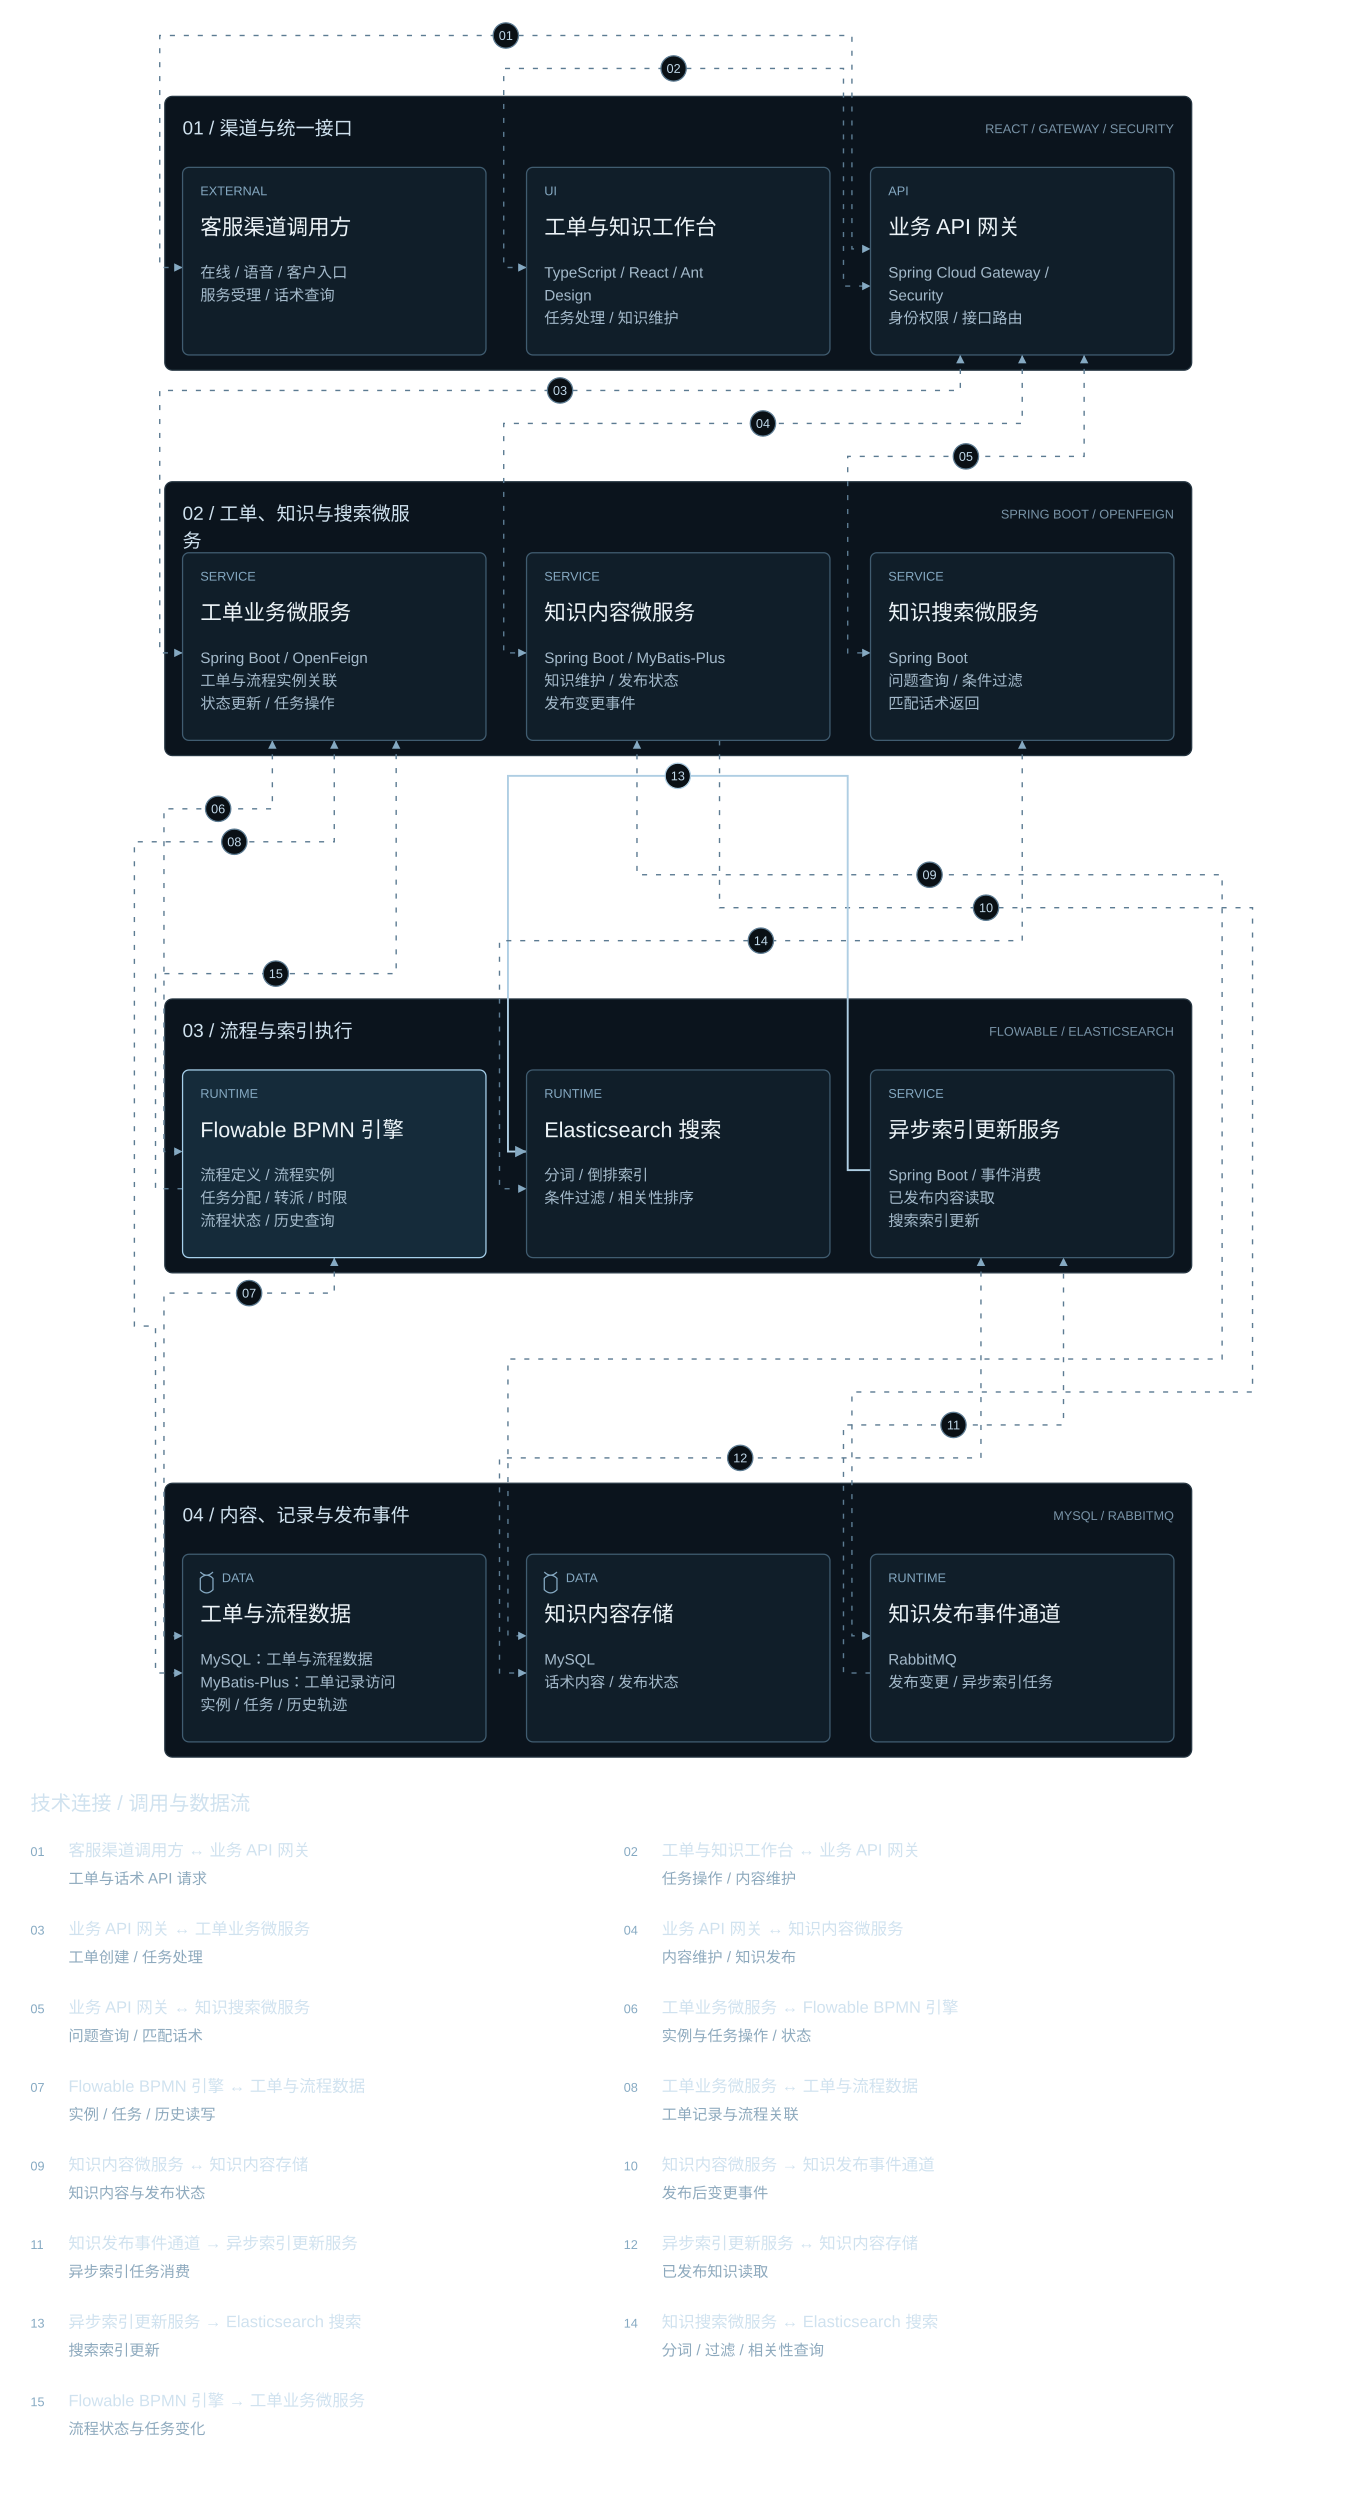
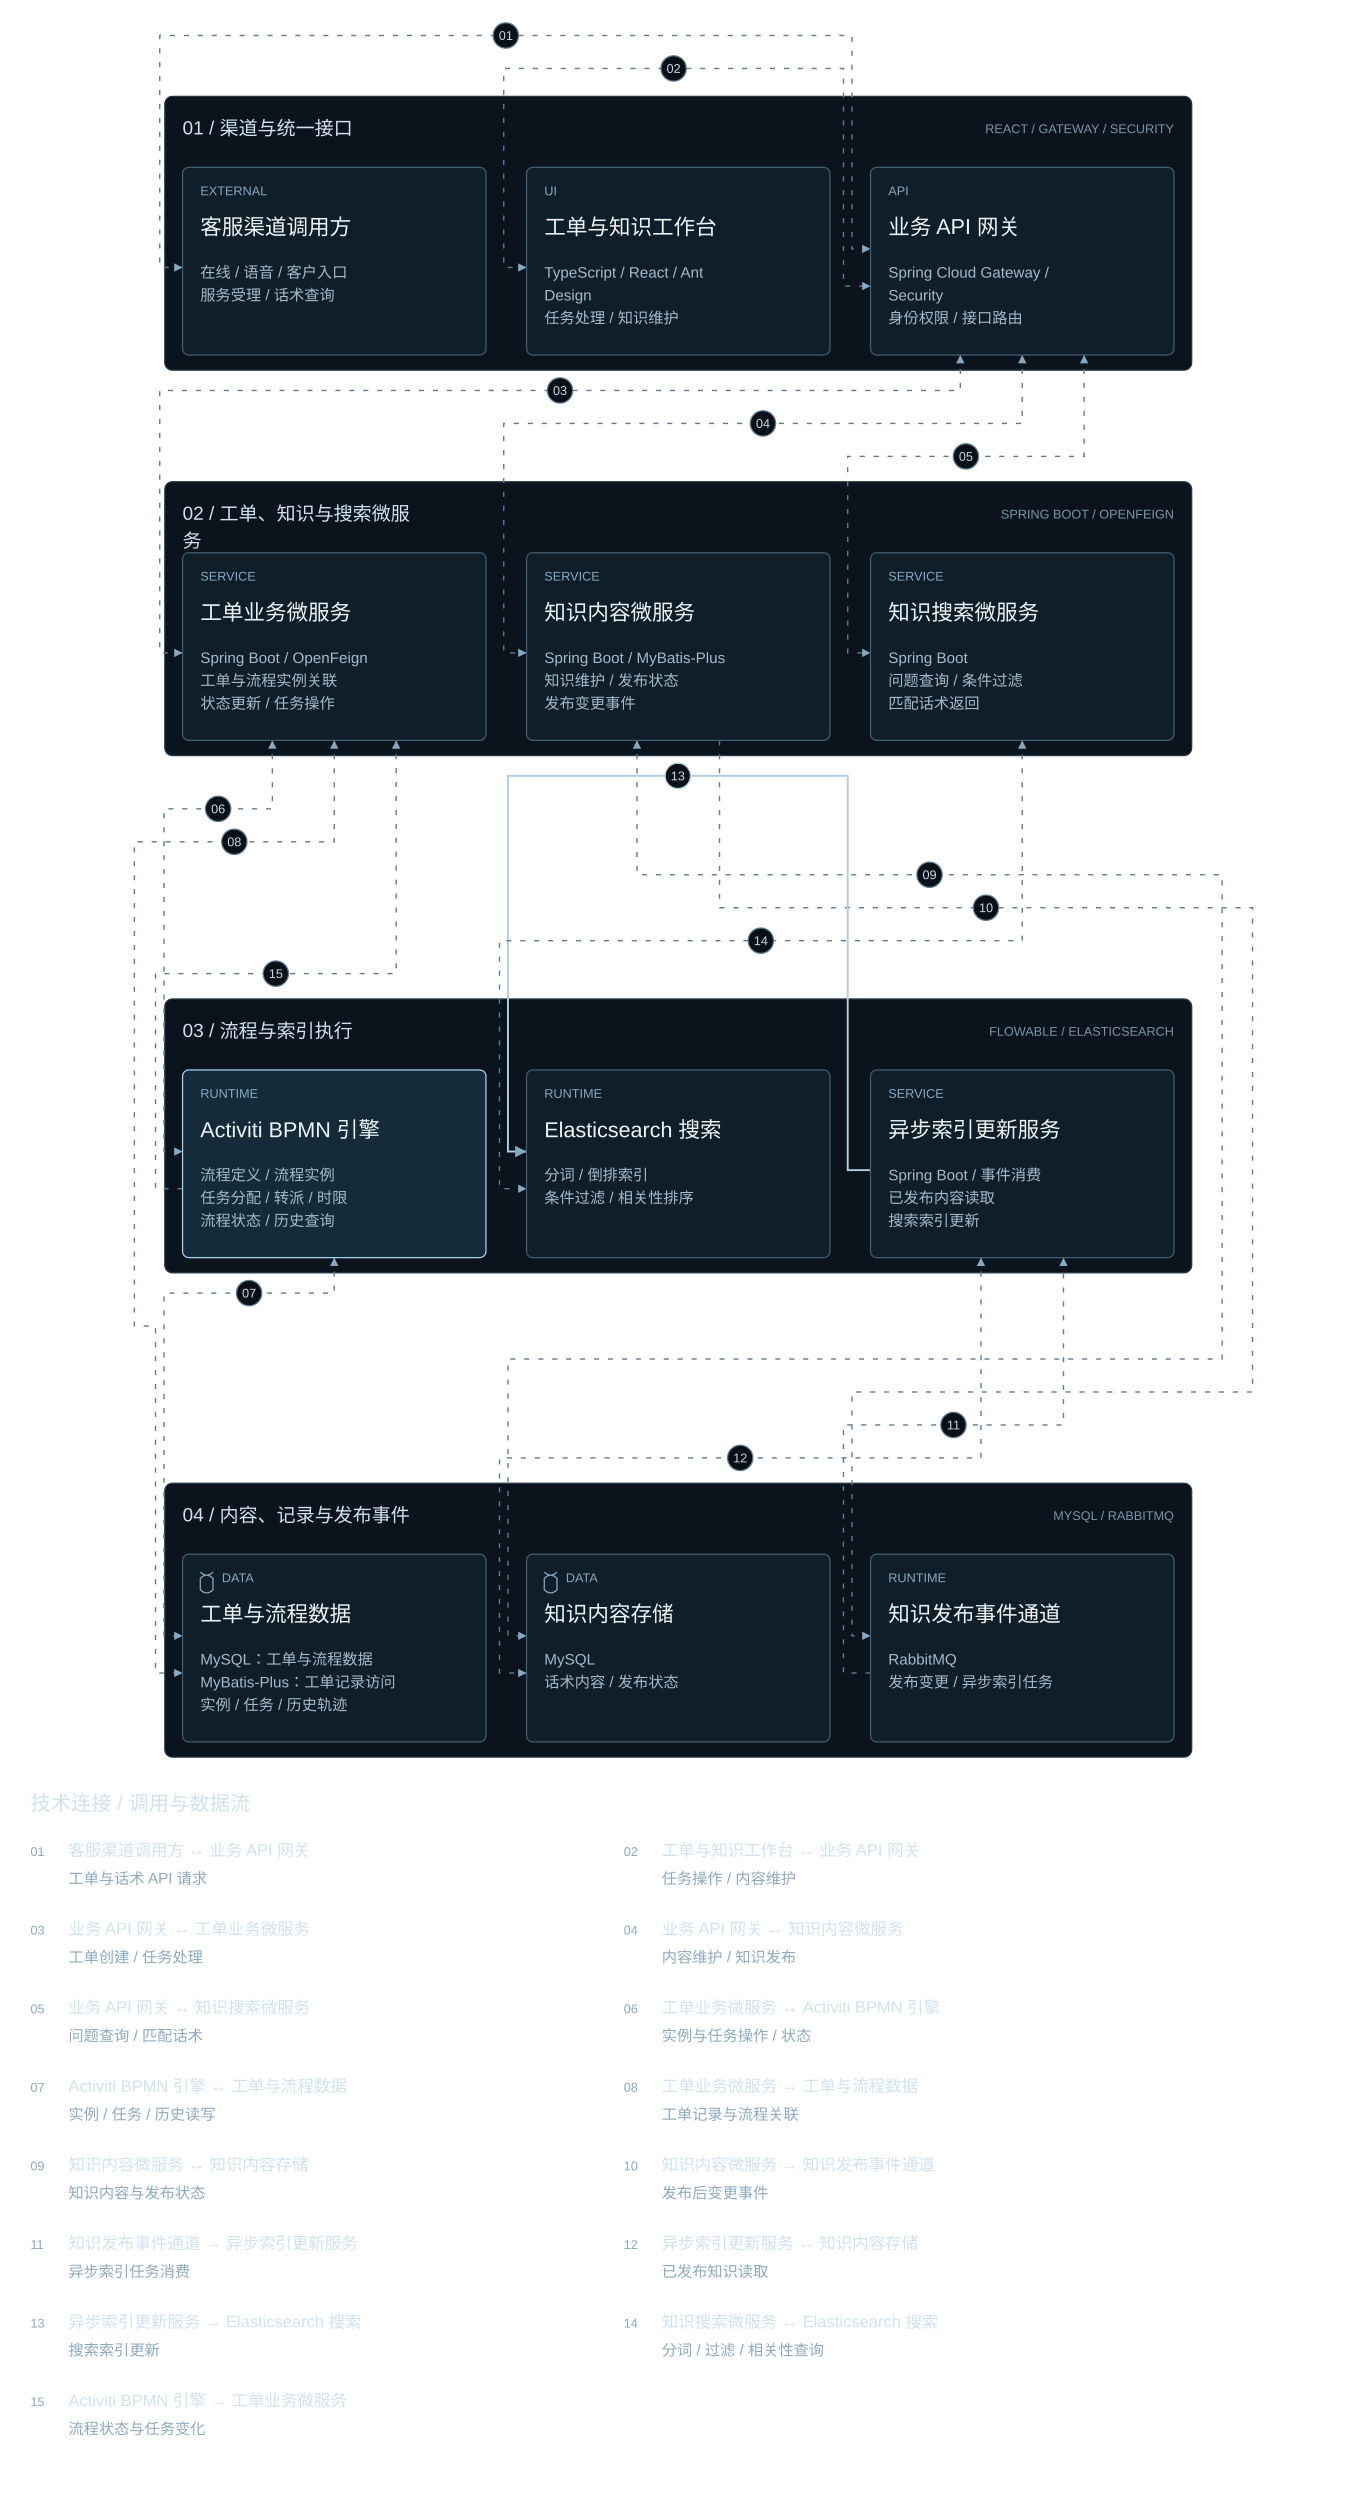
<svg xmlns="http://www.w3.org/2000/svg" width="1080" height="1972" viewBox="0 0 1080 1972" preserveAspectRatio="xMidYMin meet" role="img" aria-labelledby="title-customer-service-ticket-knowledge" aria-describedby="desc-customer-service-ticket-knowledge" style="font-family:Arial,'PingFang SC','Microsoft YaHei',sans-serif;background:#0a1015">
  <style>.architecture-packet{pointer-events:none}svg[data-motion="paused"] .architecture-packet{visibility:hidden}@media(prefers-reduced-motion:reduce){.architecture-packet{display:none}}</style>
  <defs>
    <marker id="arrow-customer-service-ticket-knowledge" viewBox="0 0 10 10" refX="10" refY="5" markerWidth="6" markerHeight="6" orient="auto-start-reverse">
      <path d="M0 0 L10 5 L0 10" fill="#85a9c2" />
    </marker>
  </defs>
  <g data-layer="access">
    <rect x="130" y="76" width="810" height="216" rx="6" fill="#0b141d" stroke="#253541" />
    <text x="144" y="106" fill="#d0e2ef" font-size="15" text-anchor="start">
      <tspan x="144" dy="0">01 / 渠道与统一接口</tspan>
    </text>
    <text x="926" y="105" fill="#7994a8" font-size="10" text-anchor="end">
      <tspan x="926" dy="0">REACT / GATEWAY / SECURITY</tspan>
    </text>
  </g>
  <g data-layer="service">
    <rect x="130" y="380" width="810" height="216" rx="6" fill="#0b141d" stroke="#253541" />
    <text x="144" y="410" fill="#d0e2ef" font-size="15" text-anchor="start">
      <tspan x="144" dy="0">02 / 工单、知识与搜索微服</tspan>
      <tspan x="144" dy="21.75">务</tspan>
    </text>
    <text x="926" y="409" fill="#7994a8" font-size="10" text-anchor="end">
      <tspan x="926" dy="0">SPRING BOOT / OPENFEIGN</tspan>
    </text>
  </g>
  <g data-layer="execution">
    <rect x="130" y="788" width="810" height="216" rx="6" fill="#0b141d" stroke="#253541" />
    <text x="144" y="818" fill="#d0e2ef" font-size="15" text-anchor="start">
      <tspan x="144" dy="0">03 / 流程与索引执行</tspan>
    </text>
    <text x="926" y="817" fill="#7994a8" font-size="10" text-anchor="end">
      <tspan x="926" dy="0">FLOWABLE / ELASTICSEARCH</tspan>
    </text>
  </g>
  <g data-layer="data">
    <rect x="130" y="1170" width="810" height="216" rx="6" fill="#0b141d" stroke="#253541" />
    <text x="144" y="1200" fill="#d0e2ef" font-size="15" text-anchor="start">
      <tspan x="144" dy="0">04 / 内容、记录与发布事件</tspan>
    </text>
    <text x="926" y="1199" fill="#7994a8" font-size="10" text-anchor="end">
      <tspan x="926" dy="0">MYSQL / RABBITMQ</tspan>
    </text>
  </g>
  <g data-edge="01" data-kind="call">
    <path class="architecture-route" d="M144 211 H126 V28 H672 V196.333 H686.667" fill="none" stroke="#5c7b92" stroke-width="1.1" stroke-dasharray="4 7" marker-start="url(#arrow-customer-service-ticket-knowledge)" marker-end="url(#arrow-customer-service-ticket-knowledge)" />
    <g class="architecture-packet packet-support" data-direction="forward" data-distance="930.0000000000001" data-speed="100" aria-hidden="true" opacity="0">
      <circle r="7" fill="#efc896" opacity=".1" />
      <circle r="4.5" fill="#efc896" opacity=".16" />
      <path d="M0 -3.5 L3.5 0 L0 3.5 L-3.5 0 Z" fill="#efc896" />
      <animateMotion path="M144 211 H126 V28 H672 V196.333 H686.667" keyPoints="0;1" keyTimes="0;1" calcMode="linear" dur="9.3s" begin="-0s" repeatCount="indefinite" />
      <animate attributeName="opacity" values="0;.72;.72;0" keyTimes="0;.03;.97;1" calcMode="linear" dur="9.3s" begin="-0s" repeatCount="indefinite" />
    </g>
    <g class="architecture-packet packet-support" data-direction="reverse" data-distance="930.0000000000001" data-speed="100" aria-hidden="true" opacity="0">
      <circle r="7" fill="#efc896" opacity=".1" />
      <circle r="4.5" fill="#efc896" opacity=".16" />
      <path d="M0 -3.5 L3.5 0 L0 3.5 L-3.5 0 Z" fill="#efc896" />
      <animateMotion path="M144 211 H126 V28 H672 V196.333 H686.667" keyPoints="1;0" keyTimes="0;1" calcMode="linear" dur="9.3s" begin="-4.65s" repeatCount="indefinite" />
      <animate attributeName="opacity" values="0;.72;.72;0" keyTimes="0;.03;.97;1" calcMode="linear" dur="9.3s" begin="-4.65s" repeatCount="indefinite" />
    </g>
    <circle cx="399" cy="28" r="10" fill="#0a1015" stroke="#5c7b92" />
    <text x="399" y="31.5" fill="#c1d9ea" font-size="10" text-anchor="middle">
      <tspan x="399" dy="0">01</tspan>
    </text>
  </g>
  <g data-edge="02" data-kind="call">
    <path class="architecture-route" d="M415.333 211 H397.333 V54 H665.333 V225.667 H686.667" fill="none" stroke="#5c7b92" stroke-width="1.1" stroke-dasharray="4 7" marker-start="url(#arrow-customer-service-ticket-knowledge)" marker-end="url(#arrow-customer-service-ticket-knowledge)" />
    <g class="architecture-packet packet-support" data-direction="forward" data-distance="636" data-speed="100" aria-hidden="true" opacity="0">
      <circle r="7" fill="#efc896" opacity=".1" />
      <circle r="4.5" fill="#efc896" opacity=".16" />
      <path d="M0 -3.5 L3.5 0 L0 3.5 L-3.5 0 Z" fill="#efc896" />
      <animateMotion path="M415.333 211 H397.333 V54 H665.333 V225.667 H686.667" keyPoints="0;1" keyTimes="0;1" calcMode="linear" dur="6.36s" begin="-2.429s" repeatCount="indefinite" />
      <animate attributeName="opacity" values="0;.72;.72;0" keyTimes="0;.03;.97;1" calcMode="linear" dur="6.36s" begin="-2.429s" repeatCount="indefinite" />
    </g>
    <g class="architecture-packet packet-support" data-direction="reverse" data-distance="636" data-speed="100" aria-hidden="true" opacity="0">
      <circle r="7" fill="#efc896" opacity=".1" />
      <circle r="4.5" fill="#efc896" opacity=".16" />
      <path d="M0 -3.5 L3.5 0 L0 3.5 L-3.5 0 Z" fill="#efc896" />
      <animateMotion path="M415.333 211 H397.333 V54 H665.333 V225.667 H686.667" keyPoints="1;0" keyTimes="0;1" calcMode="linear" dur="6.36s" begin="-5.609s" repeatCount="indefinite" />
      <animate attributeName="opacity" values="0;.72;.72;0" keyTimes="0;.03;.97;1" calcMode="linear" dur="6.36s" begin="-5.609s" repeatCount="indefinite" />
    </g>
    <circle cx="531.333" cy="54" r="10" fill="#0a1015" stroke="#5c7b92" />
    <text x="531.333" y="57.5" fill="#c1d9ea" font-size="10" text-anchor="middle">
      <tspan x="531.333" dy="0">02</tspan>
    </text>
  </g>
  <g data-edge="03" data-kind="call">
    <path class="architecture-route" d="M757.5 280 V308 H126 V515 H144" fill="none" stroke="#5c7b92" stroke-width="1.1" stroke-dasharray="4 7" marker-start="url(#arrow-customer-service-ticket-knowledge)" marker-end="url(#arrow-customer-service-ticket-knowledge)" />
    <g class="architecture-packet packet-support" data-direction="forward" data-distance="884.5000000000001" data-speed="100" aria-hidden="true" opacity="0">
      <circle r="7" fill="#efc896" opacity=".1" />
      <circle r="4.5" fill="#efc896" opacity=".16" />
      <path d="M0 -3.5 L3.5 0 L0 3.5 L-3.5 0 Z" fill="#efc896" />
      <animateMotion path="M757.5 280 V308 H126 V515 H144" keyPoints="0;1" keyTimes="0;1" calcMode="linear" dur="8.845s" begin="-6.757s" repeatCount="indefinite" />
      <animate attributeName="opacity" values="0;.72;.72;0" keyTimes="0;.03;.97;1" calcMode="linear" dur="8.845s" begin="-6.757s" repeatCount="indefinite" />
    </g>
    <g class="architecture-packet packet-support" data-direction="reverse" data-distance="884.5000000000001" data-speed="100" aria-hidden="true" opacity="0">
      <circle r="7" fill="#efc896" opacity=".1" />
      <circle r="4.5" fill="#efc896" opacity=".16" />
      <path d="M0 -3.5 L3.5 0 L0 3.5 L-3.5 0 Z" fill="#efc896" />
      <animateMotion path="M757.5 280 V308 H126 V515 H144" keyPoints="1;0" keyTimes="0;1" calcMode="linear" dur="8.845s" begin="-2.334s" repeatCount="indefinite" />
      <animate attributeName="opacity" values="0;.72;.72;0" keyTimes="0;.03;.97;1" calcMode="linear" dur="8.845s" begin="-2.334s" repeatCount="indefinite" />
    </g>
    <circle cx="441.75" cy="308" r="10" fill="#0a1015" stroke="#5c7b92" />
    <text x="441.75" y="311.5" fill="#c1d9ea" font-size="10" text-anchor="middle">
      <tspan x="441.75" dy="0">03</tspan>
    </text>
  </g>
  <g data-edge="04" data-kind="call">
    <path class="architecture-route" d="M806.333 280 V334 H397.333 V515 H415.333" fill="none" stroke="#5c7b92" stroke-width="1.1" stroke-dasharray="4 7" marker-start="url(#arrow-customer-service-ticket-knowledge)" marker-end="url(#arrow-customer-service-ticket-knowledge)" />
    <g class="architecture-packet packet-support" data-direction="forward" data-distance="662" data-speed="100" aria-hidden="true" opacity="0">
      <circle r="7" fill="#efc896" opacity=".1" />
      <circle r="4.5" fill="#efc896" opacity=".16" />
      <path d="M0 -3.5 L3.5 0 L0 3.5 L-3.5 0 Z" fill="#efc896" />
      <animateMotion path="M806.333 280 V334 H397.333 V515 H415.333" keyPoints="0;1" keyTimes="0;1" calcMode="linear" dur="6.62s" begin="-0.966s" repeatCount="indefinite" />
      <animate attributeName="opacity" values="0;.72;.72;0" keyTimes="0;.03;.97;1" calcMode="linear" dur="6.62s" begin="-0.966s" repeatCount="indefinite" />
    </g>
    <g class="architecture-packet packet-support" data-direction="reverse" data-distance="662" data-speed="100" aria-hidden="true" opacity="0">
      <circle r="7" fill="#efc896" opacity=".1" />
      <circle r="4.5" fill="#efc896" opacity=".16" />
      <path d="M0 -3.5 L3.5 0 L0 3.5 L-3.5 0 Z" fill="#efc896" />
      <animateMotion path="M806.333 280 V334 H397.333 V515 H415.333" keyPoints="1;0" keyTimes="0;1" calcMode="linear" dur="6.62s" begin="-4.276s" repeatCount="indefinite" />
      <animate attributeName="opacity" values="0;.72;.72;0" keyTimes="0;.03;.97;1" calcMode="linear" dur="6.62s" begin="-4.276s" repeatCount="indefinite" />
    </g>
    <circle cx="601.833" cy="334" r="10" fill="#0a1015" stroke="#5c7b92" />
    <text x="601.833" y="337.5" fill="#c1d9ea" font-size="10" text-anchor="middle">
      <tspan x="601.833" dy="0">04</tspan>
    </text>
  </g>
  <g data-edge="05" data-kind="call">
    <path class="architecture-route" d="M855.167 280 V360 H668.667 V515 H686.667" fill="none" stroke="#5c7b92" stroke-width="1.1" stroke-dasharray="4 7" marker-start="url(#arrow-customer-service-ticket-knowledge)" marker-end="url(#arrow-customer-service-ticket-knowledge)" />
    <g class="architecture-packet packet-support" data-direction="forward" data-distance="439.5" data-speed="100" aria-hidden="true" opacity="0">
      <circle r="7" fill="#efc896" opacity=".1" />
      <circle r="4.5" fill="#efc896" opacity=".16" />
      <path d="M0 -3.5 L3.5 0 L0 3.5 L-3.5 0 Z" fill="#efc896" />
      <animateMotion path="M855.167 280 V360 H668.667 V515 H686.667" keyPoints="0;1" keyTimes="0;1" calcMode="linear" dur="4.395s" begin="-2.32s" repeatCount="indefinite" />
      <animate attributeName="opacity" values="0;.72;.72;0" keyTimes="0;.03;.97;1" calcMode="linear" dur="4.395s" begin="-2.32s" repeatCount="indefinite" />
    </g>
    <g class="architecture-packet packet-support" data-direction="reverse" data-distance="439.5" data-speed="100" aria-hidden="true" opacity="0">
      <circle r="7" fill="#efc896" opacity=".1" />
      <circle r="4.5" fill="#efc896" opacity=".16" />
      <path d="M0 -3.5 L3.5 0 L0 3.5 L-3.5 0 Z" fill="#efc896" />
      <animateMotion path="M855.167 280 V360 H668.667 V515 H686.667" keyPoints="1;0" keyTimes="0;1" calcMode="linear" dur="4.395s" begin="-0.122s" repeatCount="indefinite" />
      <animate attributeName="opacity" values="0;.72;.72;0" keyTimes="0;.03;.97;1" calcMode="linear" dur="4.395s" begin="-0.122s" repeatCount="indefinite" />
    </g>
    <circle cx="761.917" cy="360" r="10" fill="#0a1015" stroke="#5c7b92" />
    <text x="761.917" y="363.5" fill="#c1d9ea" font-size="10" text-anchor="middle">
      <tspan x="761.917" dy="0">05</tspan>
    </text>
  </g>
  <g data-edge="06" data-kind="call">
    <path class="architecture-route" d="M214.833 584 V638 H129.333 V908.333 H144" fill="none" stroke="#5c7b92" stroke-width="1.1" stroke-dasharray="4 7" marker-start="url(#arrow-customer-service-ticket-knowledge)" marker-end="url(#arrow-customer-service-ticket-knowledge)" />
    <g class="architecture-packet packet-support" data-direction="forward" data-distance="424.5" data-speed="100" aria-hidden="true" opacity="0">
      <circle r="7" fill="#efc896" opacity=".1" />
      <circle r="4.5" fill="#efc896" opacity=".16" />
      <path d="M0 -3.5 L3.5 0 L0 3.5 L-3.5 0 Z" fill="#efc896" />
      <animateMotion path="M214.833 584 V638 H129.333 V908.333 H144" keyPoints="0;1" keyTimes="0;1" calcMode="linear" dur="4.245s" begin="-3.862s" repeatCount="indefinite" />
      <animate attributeName="opacity" values="0;.72;.72;0" keyTimes="0;.03;.97;1" calcMode="linear" dur="4.245s" begin="-3.862s" repeatCount="indefinite" />
    </g>
    <g class="architecture-packet packet-support" data-direction="reverse" data-distance="424.5" data-speed="100" aria-hidden="true" opacity="0">
      <circle r="7" fill="#efc896" opacity=".1" />
      <circle r="4.5" fill="#efc896" opacity=".16" />
      <path d="M0 -3.5 L3.5 0 L0 3.5 L-3.5 0 Z" fill="#efc896" />
      <animateMotion path="M214.833 584 V638 H129.333 V908.333 H144" keyPoints="1;0" keyTimes="0;1" calcMode="linear" dur="4.245s" begin="-1.74s" repeatCount="indefinite" />
      <animate attributeName="opacity" values="0;.72;.72;0" keyTimes="0;.03;.97;1" calcMode="linear" dur="4.245s" begin="-1.74s" repeatCount="indefinite" />
    </g>
    <circle cx="172.083" cy="638" r="10" fill="#0a1015" stroke="#5c7b92" />
    <text x="172.083" y="641.5" fill="#c1d9ea" font-size="10" text-anchor="middle">
      <tspan x="172.083" dy="0">06</tspan>
    </text>
  </g>
  <g data-edge="07" data-kind="call">
    <path class="architecture-route" d="M263.667 992 V1020 H129.333 V1290.333 H144" fill="none" stroke="#5c7b92" stroke-width="1.1" stroke-dasharray="4 7" marker-start="url(#arrow-customer-service-ticket-knowledge)" marker-end="url(#arrow-customer-service-ticket-knowledge)" />
    <g class="architecture-packet packet-support" data-direction="forward" data-distance="447.33333333333326" data-speed="100" aria-hidden="true" opacity="0">
      <circle r="7" fill="#efc896" opacity=".1" />
      <circle r="4.5" fill="#efc896" opacity=".16" />
      <path d="M0 -3.5 L3.5 0 L0 3.5 L-3.5 0 Z" fill="#efc896" />
      <animateMotion path="M263.667 992 V1020 H129.333 V1290.333 H144" keyPoints="0;1" keyTimes="0;1" calcMode="linear" dur="4.473s" begin="-1.305s" repeatCount="indefinite" />
      <animate attributeName="opacity" values="0;.72;.72;0" keyTimes="0;.03;.97;1" calcMode="linear" dur="4.473s" begin="-1.305s" repeatCount="indefinite" />
    </g>
    <g class="architecture-packet packet-support" data-direction="reverse" data-distance="447.33333333333326" data-speed="100" aria-hidden="true" opacity="0">
      <circle r="7" fill="#efc896" opacity=".1" />
      <circle r="4.5" fill="#efc896" opacity=".16" />
      <path d="M0 -3.5 L3.5 0 L0 3.5 L-3.5 0 Z" fill="#efc896" />
      <animateMotion path="M263.667 992 V1020 H129.333 V1290.333 H144" keyPoints="1;0" keyTimes="0;1" calcMode="linear" dur="4.473s" begin="-3.542s" repeatCount="indefinite" />
      <animate attributeName="opacity" values="0;.72;.72;0" keyTimes="0;.03;.97;1" calcMode="linear" dur="4.473s" begin="-3.542s" repeatCount="indefinite" />
    </g>
    <circle cx="196.5" cy="1020" r="10" fill="#0a1015" stroke="#5c7b92" />
    <text x="196.5" y="1023.5" fill="#c1d9ea" font-size="10" text-anchor="middle">
      <tspan x="196.5" dy="0">07</tspan>
    </text>
  </g>
  <g data-edge="08" data-kind="call">
    <path class="architecture-route" d="M263.667 584 V664 H106 V1046 H122.667 V1319.667 H144" fill="none" stroke="#5c7b92" stroke-width="1.1" stroke-dasharray="4 7" marker-start="url(#arrow-customer-service-ticket-knowledge)" marker-end="url(#arrow-customer-service-ticket-knowledge)" />
    <g class="architecture-packet packet-support" data-direction="forward" data-distance="931.3333333333335" data-speed="100" aria-hidden="true" opacity="0">
      <circle r="7" fill="#efc896" opacity=".1" />
      <circle r="4.5" fill="#efc896" opacity=".16" />
      <path d="M0 -3.5 L3.5 0 L0 3.5 L-3.5 0 Z" fill="#efc896" />
      <animateMotion path="M263.667 584 V664 H106 V1046 H122.667 V1319.667 H144" keyPoints="0;1" keyTimes="0;1" calcMode="linear" dur="9.313s" begin="-6.275s" repeatCount="indefinite" />
      <animate attributeName="opacity" values="0;.72;.72;0" keyTimes="0;.03;.97;1" calcMode="linear" dur="9.313s" begin="-6.275s" repeatCount="indefinite" />
    </g>
    <g class="architecture-packet packet-support" data-direction="reverse" data-distance="931.3333333333335" data-speed="100" aria-hidden="true" opacity="0">
      <circle r="7" fill="#efc896" opacity=".1" />
      <circle r="4.5" fill="#efc896" opacity=".16" />
      <path d="M0 -3.5 L3.5 0 L0 3.5 L-3.5 0 Z" fill="#efc896" />
      <animateMotion path="M263.667 584 V664 H106 V1046 H122.667 V1319.667 H144" keyPoints="1;0" keyTimes="0;1" calcMode="linear" dur="9.313s" begin="-1.618s" repeatCount="indefinite" />
      <animate attributeName="opacity" values="0;.72;.72;0" keyTimes="0;.03;.97;1" calcMode="linear" dur="9.313s" begin="-1.618s" repeatCount="indefinite" />
    </g>
    <circle cx="184.833" cy="664" r="10" fill="#0a1015" stroke="#5c7b92" />
    <text x="184.833" y="667.5" fill="#c1d9ea" font-size="10" text-anchor="middle">
      <tspan x="184.833" dy="0">08</tspan>
    </text>
  </g>
  <g data-edge="09" data-kind="call">
    <path class="architecture-route" d="M502.444 584 V690 H964 V1072 H400.667 V1290.333 H415.333" fill="none" stroke="#5c7b92" stroke-width="1.1" stroke-dasharray="4 7" marker-start="url(#arrow-customer-service-ticket-knowledge)" marker-end="url(#arrow-customer-service-ticket-knowledge)" />
    <g class="architecture-packet packet-support" data-direction="forward" data-distance="1745.8888888888887" data-speed="100" aria-hidden="true" opacity="0">
      <circle r="7" fill="#efc896" opacity=".1" />
      <circle r="4.5" fill="#efc896" opacity=".16" />
      <path d="M0 -3.5 L3.5 0 L0 3.5 L-3.5 0 Z" fill="#efc896" />
      <animateMotion path="M502.444 584 V690 H964 V1072 H400.667 V1290.333 H415.333" keyPoints="0;1" keyTimes="0;1" calcMode="linear" dur="17.459s" begin="-0.973s" repeatCount="indefinite" />
      <animate attributeName="opacity" values="0;.72;.72;0" keyTimes="0;.03;.97;1" calcMode="linear" dur="17.459s" begin="-0.973s" repeatCount="indefinite" />
    </g>
    <g class="architecture-packet packet-support" data-direction="reverse" data-distance="1745.8888888888887" data-speed="100" aria-hidden="true" opacity="0">
      <circle r="7" fill="#efc896" opacity=".1" />
      <circle r="4.5" fill="#efc896" opacity=".16" />
      <path d="M0 -3.5 L3.5 0 L0 3.5 L-3.5 0 Z" fill="#efc896" />
      <animateMotion path="M502.444 584 V690 H964 V1072 H400.667 V1290.333 H415.333" keyPoints="1;0" keyTimes="0;1" calcMode="linear" dur="17.459s" begin="-9.702s" repeatCount="indefinite" />
      <animate attributeName="opacity" values="0;.72;.72;0" keyTimes="0;.03;.97;1" calcMode="linear" dur="17.459s" begin="-9.702s" repeatCount="indefinite" />
    </g>
    <circle cx="733.222" cy="690" r="10" fill="#0a1015" stroke="#5c7b92" />
    <text x="733.222" y="693.5" fill="#c1d9ea" font-size="10" text-anchor="middle">
      <tspan x="733.222" dy="0">09</tspan>
    </text>
  </g>
  <g data-edge="10" data-kind="event">
    <path class="architecture-route" d="M567.556 584 V716 H988 V1098 H672 V1290.333 H686.667" fill="none" stroke="#5c7b92" stroke-width="1.1" stroke-dasharray="4 7" marker-end="url(#arrow-customer-service-ticket-knowledge)" />
    <g class="architecture-packet packet-support" data-direction="forward" data-distance="1457.4444444444443" data-speed="100" aria-hidden="true" opacity="0">
      <circle r="7" fill="#efc896" opacity=".1" />
      <circle r="4.5" fill="#efc896" opacity=".16" />
      <path d="M0 -3.5 L3.5 0 L0 3.5 L-3.5 0 Z" fill="#efc896" />
      <animateMotion path="M567.556 584 V716 H988 V1098 H672 V1290.333 H686.667" keyPoints="0;1" keyTimes="0;1" calcMode="linear" dur="14.574s" begin="-6.379s" repeatCount="indefinite" />
      <animate attributeName="opacity" values="0;.72;.72;0" keyTimes="0;.03;.97;1" calcMode="linear" dur="14.574s" begin="-6.379s" repeatCount="indefinite" />
    </g>
    <circle cx="777.778" cy="716" r="10" fill="#0a1015" stroke="#5c7b92" />
    <text x="777.778" y="719.5" fill="#c1d9ea" font-size="10" text-anchor="middle">
      <tspan x="777.778" dy="0">10</tspan>
    </text>
  </g>
  <g data-edge="11" data-kind="event">
    <path class="architecture-route" d="M686.667 1319.667 H665.333 V1124 H838.889 V992" fill="none" stroke="#5c7b92" stroke-width="1.1" stroke-dasharray="4 7" marker-end="url(#arrow-customer-service-ticket-knowledge)" />
    <g class="architecture-packet packet-support" data-direction="forward" data-distance="522.5555555555557" data-speed="100" aria-hidden="true" opacity="0">
      <circle r="7" fill="#efc896" opacity=".1" />
      <circle r="4.5" fill="#efc896" opacity=".16" />
      <path d="M0 -3.5 L3.5 0 L0 3.5 L-3.5 0 Z" fill="#efc896" />
      <animateMotion path="M686.667 1319.667 H665.333 V1124 H838.889 V992" keyPoints="0;1" keyTimes="0;1" calcMode="linear" dur="5.226s" begin="-4.283s" repeatCount="indefinite" />
      <animate attributeName="opacity" values="0;.72;.72;0" keyTimes="0;.03;.97;1" calcMode="linear" dur="5.226s" begin="-4.283s" repeatCount="indefinite" />
    </g>
    <circle cx="752.111" cy="1124" r="10" fill="#0a1015" stroke="#5c7b92" />
    <text x="752.111" y="1127.5" fill="#c1d9ea" font-size="10" text-anchor="middle">
      <tspan x="752.111" dy="0">11</tspan>
    </text>
  </g>
  <g data-edge="12" data-kind="call">
    <path class="architecture-route" d="M773.778 992 V1150 H394 V1319.667 H415.333" fill="none" stroke="#5c7b92" stroke-width="1.1" stroke-dasharray="4 7" marker-start="url(#arrow-customer-service-ticket-knowledge)" marker-end="url(#arrow-customer-service-ticket-knowledge)" />
    <g class="architecture-packet packet-support" data-direction="forward" data-distance="728.7777777777778" data-speed="100" aria-hidden="true" opacity="0">
      <circle r="7" fill="#efc896" opacity=".1" />
      <circle r="4.5" fill="#efc896" opacity=".16" />
      <path d="M0 -3.5 L3.5 0 L0 3.5 L-3.5 0 Z" fill="#efc896" />
      <animateMotion path="M773.778 992 V1150 H394 V1319.667 H415.333" keyPoints="0;1" keyTimes="0;1" calcMode="linear" dur="7.288s" begin="-1.469s" repeatCount="indefinite" />
      <animate attributeName="opacity" values="0;.72;.72;0" keyTimes="0;.03;.97;1" calcMode="linear" dur="7.288s" begin="-1.469s" repeatCount="indefinite" />
    </g>
    <g class="architecture-packet packet-support" data-direction="reverse" data-distance="728.7777777777778" data-speed="100" aria-hidden="true" opacity="0">
      <circle r="7" fill="#efc896" opacity=".1" />
      <circle r="4.5" fill="#efc896" opacity=".16" />
      <path d="M0 -3.5 L3.5 0 L0 3.5 L-3.5 0 Z" fill="#efc896" />
      <animateMotion path="M773.778 992 V1150 H394 V1319.667 H415.333" keyPoints="1;0" keyTimes="0;1" calcMode="linear" dur="7.288s" begin="-5.113s" repeatCount="indefinite" />
      <animate attributeName="opacity" values="0;.72;.72;0" keyTimes="0;.03;.97;1" calcMode="linear" dur="7.288s" begin="-5.113s" repeatCount="indefinite" />
    </g>
    <circle cx="583.889" cy="1150" r="10" fill="#0a1015" stroke="#5c7b92" />
    <text x="583.889" y="1153.5" fill="#c1d9ea" font-size="10" text-anchor="middle">
      <tspan x="583.889" dy="0">12</tspan>
    </text>
  </g>
  <g data-edge="13" data-kind="flow">
    <path class="architecture-route" d="M686.667 923 H668.667 V612 H400.667 V908.333 H415.333" fill="none" stroke="#afcee3" stroke-width="1.5" marker-end="url(#arrow-customer-service-ticket-knowledge)" />
    <g class="architecture-packet packet-flow" data-direction="forward" data-distance="908" data-speed="100" aria-hidden="true" opacity="0">
      <circle r="7" fill="#d3f1ff" opacity=".1" />
      <circle r="4.5" fill="#d3f1ff" opacity=".16" />
      <circle r="3" fill="#d3f1ff" />
      <animateMotion path="M686.667 923 H668.667 V612 H400.667 V908.333 H415.333" keyPoints="0;1" keyTimes="0;1" calcMode="linear" dur="9.08s" begin="-5.299s" repeatCount="indefinite" />
      <animate attributeName="opacity" values="0;1;1;0" keyTimes="0;.03;.97;1" calcMode="linear" dur="9.08s" begin="-5.299s" repeatCount="indefinite" />
    </g>
    <circle cx="534.667" cy="612" r="10" fill="#0a1015" stroke="#afcee3" />
    <text x="534.667" y="615.5" fill="#c1d9ea" font-size="10" text-anchor="middle">
      <tspan x="534.667" dy="0">13</tspan>
    </text>
  </g>
  <g data-edge="14" data-kind="call">
    <path class="architecture-route" d="M806.333 584 V742 H394 V937.667 H415.333" fill="none" stroke="#5c7b92" stroke-width="1.1" stroke-dasharray="4 7" marker-start="url(#arrow-customer-service-ticket-knowledge)" marker-end="url(#arrow-customer-service-ticket-knowledge)" />
    <g class="architecture-packet packet-support" data-direction="forward" data-distance="787.3333333333333" data-speed="100" aria-hidden="true" opacity="0">
      <circle r="7" fill="#efc896" opacity=".1" />
      <circle r="4.5" fill="#efc896" opacity=".16" />
      <path d="M0 -3.5 L3.5 0 L0 3.5 L-3.5 0 Z" fill="#efc896" />
      <animateMotion path="M806.333 584 V742 H394 V937.667 H415.333" keyPoints="0;1" keyTimes="0;1" calcMode="linear" dur="7.873s" begin="-7.602s" repeatCount="indefinite" />
      <animate attributeName="opacity" values="0;.72;.72;0" keyTimes="0;.03;.97;1" calcMode="linear" dur="7.873s" begin="-7.602s" repeatCount="indefinite" />
    </g>
    <g class="architecture-packet packet-support" data-direction="reverse" data-distance="787.3333333333333" data-speed="100" aria-hidden="true" opacity="0">
      <circle r="7" fill="#efc896" opacity=".1" />
      <circle r="4.5" fill="#efc896" opacity=".16" />
      <path d="M0 -3.5 L3.5 0 L0 3.5 L-3.5 0 Z" fill="#efc896" />
      <animateMotion path="M806.333 584 V742 H394 V937.667 H415.333" keyPoints="1;0" keyTimes="0;1" calcMode="linear" dur="7.873s" begin="-3.665s" repeatCount="indefinite" />
      <animate attributeName="opacity" values="0;.72;.72;0" keyTimes="0;.03;.97;1" calcMode="linear" dur="7.873s" begin="-3.665s" repeatCount="indefinite" />
    </g>
    <circle cx="600.167" cy="742" r="10" fill="#0a1015" stroke="#5c7b92" />
    <text x="600.167" y="745.5" fill="#c1d9ea" font-size="10" text-anchor="middle">
      <tspan x="600.167" dy="0">14</tspan>
    </text>
  </g>
  <g data-edge="15" data-kind="event">
    <path class="architecture-route" d="M144 937.667 H122.667 V768 H312.5 V584" fill="none" stroke="#5c7b92" stroke-width="1.1" stroke-dasharray="4 7" marker-end="url(#arrow-customer-service-ticket-knowledge)" />
    <g class="architecture-packet packet-support" data-direction="forward" data-distance="564.8333333333333" data-speed="100" aria-hidden="true" opacity="0">
      <circle r="7" fill="#efc896" opacity=".1" />
      <circle r="4.5" fill="#efc896" opacity=".16" />
      <path d="M0 -3.5 L3.5 0 L0 3.5 L-3.5 0 Z" fill="#efc896" />
      <animateMotion path="M144 937.667 H122.667 V768 H312.5 V584" keyPoints="0;1" keyTimes="0;1" calcMode="linear" dur="5.648s" begin="-1.963s" repeatCount="indefinite" />
      <animate attributeName="opacity" values="0;.72;.72;0" keyTimes="0;.03;.97;1" calcMode="linear" dur="5.648s" begin="-1.963s" repeatCount="indefinite" />
    </g>
    <circle cx="217.583" cy="768" r="10" fill="#0a1015" stroke="#5c7b92" />
    <text x="217.583" y="771.5" fill="#c1d9ea" font-size="10" text-anchor="middle">
      <tspan x="217.583" dy="0">15</tspan>
    </text>
  </g>
  <g data-node="channels">
    <rect x="144" y="132" width="239.333" height="148" rx="5" fill="#101e29" stroke="#405c70" />
    <text x="158" y="154" fill="#85a9c2" font-size="10" text-anchor="start">
      <tspan x="158" dy="0">EXTERNAL</tspan>
    </text>
    <text x="158" y="185" fill="#edf4f8" font-size="17" text-anchor="start">
      <tspan x="158" dy="0">客服渠道调用方</tspan>
    </text>
    <text x="158" y="219" fill="#a4bacb" font-size="12" text-anchor="start">
      <tspan x="158" dy="0">在线 / 语音 / 客户入口</tspan>
      <tspan x="158" dy="18">服务受理 / 话术查询</tspan>
    </text>
  </g>
  <g data-node="ui">
    <rect x="415.333" y="132" width="239.333" height="148" rx="5" fill="#101e29" stroke="#405c70" />
    <text x="429.333" y="154" fill="#85a9c2" font-size="10" text-anchor="start">
      <tspan x="429.333" dy="0">UI</tspan>
    </text>
    <text x="429.333" y="185" fill="#edf4f8" font-size="17" text-anchor="start">
      <tspan x="429.333" dy="0">工单与知识工作台</tspan>
    </text>
    <text x="429.333" y="219" fill="#a4bacb" font-size="12" text-anchor="start">
      <tspan x="429.333" dy="0">TypeScript / React / Ant</tspan>
      <tspan x="429.333" dy="18">Design</tspan>
      <tspan x="429.333" dy="18">任务处理 / 知识维护</tspan>
    </text>
  </g>
  <g data-node="gateway">
    <rect x="686.667" y="132" width="239.333" height="148" rx="5" fill="#101e29" stroke="#405c70" />
    <text x="700.667" y="154" fill="#85a9c2" font-size="10" text-anchor="start">
      <tspan x="700.667" dy="0">API</tspan>
    </text>
    <text x="700.667" y="185" fill="#edf4f8" font-size="17" text-anchor="start">
      <tspan x="700.667" dy="0">业务 API 网关</tspan>
    </text>
    <text x="700.667" y="219" fill="#a4bacb" font-size="12" text-anchor="start">
      <tspan x="700.667" dy="0">Spring Cloud Gateway /</tspan>
      <tspan x="700.667" dy="18">Security</tspan>
      <tspan x="700.667" dy="18">身份权限 / 接口路由</tspan>
    </text>
  </g>
  <g data-node="ticket">
    <rect x="144" y="436" width="239.333" height="148" rx="5" fill="#101e29" stroke="#405c70" />
    <text x="158" y="458" fill="#85a9c2" font-size="10" text-anchor="start">
      <tspan x="158" dy="0">SERVICE</tspan>
    </text>
    <text x="158" y="489" fill="#edf4f8" font-size="17" text-anchor="start">
      <tspan x="158" dy="0">工单业务微服务</tspan>
    </text>
    <text x="158" y="523" fill="#a4bacb" font-size="12" text-anchor="start">
      <tspan x="158" dy="0">Spring Boot / OpenFeign</tspan>
      <tspan x="158" dy="18">工单与流程实例关联</tspan>
      <tspan x="158" dy="18">状态更新 / 任务操作</tspan>
    </text>
  </g>
  <g data-node="knowledge">
    <rect x="415.333" y="436" width="239.333" height="148" rx="5" fill="#101e29" stroke="#405c70" />
    <text x="429.333" y="458" fill="#85a9c2" font-size="10" text-anchor="start">
      <tspan x="429.333" dy="0">SERVICE</tspan>
    </text>
    <text x="429.333" y="489" fill="#edf4f8" font-size="17" text-anchor="start">
      <tspan x="429.333" dy="0">知识内容微服务</tspan>
    </text>
    <text x="429.333" y="523" fill="#a4bacb" font-size="12" text-anchor="start">
      <tspan x="429.333" dy="0">Spring Boot / MyBatis-Plus</tspan>
      <tspan x="429.333" dy="18">知识维护 / 发布状态</tspan>
      <tspan x="429.333" dy="18">发布变更事件</tspan>
    </text>
  </g>
  <g data-node="query">
    <rect x="686.667" y="436" width="239.333" height="148" rx="5" fill="#101e29" stroke="#405c70" />
    <text x="700.667" y="458" fill="#85a9c2" font-size="10" text-anchor="start">
      <tspan x="700.667" dy="0">SERVICE</tspan>
    </text>
    <text x="700.667" y="489" fill="#edf4f8" font-size="17" text-anchor="start">
      <tspan x="700.667" dy="0">知识搜索微服务</tspan>
    </text>
    <text x="700.667" y="523" fill="#a4bacb" font-size="12" text-anchor="start">
      <tspan x="700.667" dy="0">Spring Boot</tspan>
      <tspan x="700.667" dy="18">问题查询 / 条件过滤</tspan>
      <tspan x="700.667" dy="18">匹配话术返回</tspan>
    </text>
  </g>
  <g data-node="workflow">
    <rect x="144" y="844" width="239.333" height="148" rx="5" fill="#152b3a" stroke="#a6d0eb" />
    <text x="158" y="866" fill="#85a9c2" font-size="10" text-anchor="start">
      <tspan x="158" dy="0">RUNTIME</tspan>
    </text>
    <text x="158" y="897" fill="#edf4f8" font-size="17" text-anchor="start">
-       <tspan x="158" dy="0">Flowable BPMN 引擎</tspan>
+       <tspan x="158" dy="0">Activiti BPMN 引擎</tspan>
    </text>
    <text x="158" y="931" fill="#a4bacb" font-size="12" text-anchor="start">
      <tspan x="158" dy="0">流程定义 / 流程实例</tspan>
      <tspan x="158" dy="18">任务分配 / 转派 / 时限</tspan>
      <tspan x="158" dy="18">流程状态 / 历史查询</tspan>
    </text>
  </g>
  <g data-node="search">
    <rect x="415.333" y="844" width="239.333" height="148" rx="5" fill="#101e29" stroke="#405c70" />
    <text x="429.333" y="866" fill="#85a9c2" font-size="10" text-anchor="start">
      <tspan x="429.333" dy="0">RUNTIME</tspan>
    </text>
    <text x="429.333" y="897" fill="#edf4f8" font-size="17" text-anchor="start">
      <tspan x="429.333" dy="0">Elasticsearch 搜索</tspan>
    </text>
    <text x="429.333" y="931" fill="#a4bacb" font-size="12" text-anchor="start">
      <tspan x="429.333" dy="0">分词 / 倒排索引</tspan>
      <tspan x="429.333" dy="18">条件过滤 / 相关性排序</tspan>
    </text>
  </g>
  <g data-node="indexer">
    <rect x="686.667" y="844" width="239.333" height="148" rx="5" fill="#101e29" stroke="#405c70" />
    <text x="700.667" y="866" fill="#85a9c2" font-size="10" text-anchor="start">
      <tspan x="700.667" dy="0">SERVICE</tspan>
    </text>
    <text x="700.667" y="897" fill="#edf4f8" font-size="17" text-anchor="start">
      <tspan x="700.667" dy="0">异步索引更新服务</tspan>
    </text>
    <text x="700.667" y="931" fill="#a4bacb" font-size="12" text-anchor="start">
      <tspan x="700.667" dy="0">Spring Boot / 事件消费</tspan>
      <tspan x="700.667" dy="18">已发布内容读取</tspan>
      <tspan x="700.667" dy="18">搜索索引更新</tspan>
    </text>
  </g>
  <g data-node="records">
    <rect x="144" y="1226" width="239.333" height="148" rx="5" fill="#101e29" stroke="#405c70" />
    <path d="M158 1245 q5 -5 10 0 v9 q-5 5 -10 0 z m0 -5 q5 5 10 0" fill="none" stroke="#85a9c2" />
    <text x="175" y="1248" fill="#85a9c2" font-size="10" text-anchor="start">
      <tspan x="175" dy="0">DATA</tspan>
    </text>
    <text x="158" y="1279" fill="#edf4f8" font-size="17" text-anchor="start">
      <tspan x="158" dy="0">工单与流程数据</tspan>
    </text>
    <text x="158" y="1313" fill="#a4bacb" font-size="12" text-anchor="start">
      <tspan x="158" dy="0">MySQL：工单与流程数据</tspan>
      <tspan x="158" dy="18">MyBatis-Plus：工单记录访问</tspan>
      <tspan x="158" dy="18">实例 / 任务 / 历史轨迹</tspan>
    </text>
  </g>
  <g data-node="content">
    <rect x="415.333" y="1226" width="239.333" height="148" rx="5" fill="#101e29" stroke="#405c70" />
    <path d="M429.333 1245 q5 -5 10 0 v9 q-5 5 -10 0 z m0 -5 q5 5 10 0" fill="none" stroke="#85a9c2" />
    <text x="446.333" y="1248" fill="#85a9c2" font-size="10" text-anchor="start">
      <tspan x="446.333" dy="0">DATA</tspan>
    </text>
    <text x="429.333" y="1279" fill="#edf4f8" font-size="17" text-anchor="start">
      <tspan x="429.333" dy="0">知识内容存储</tspan>
    </text>
    <text x="429.333" y="1313" fill="#a4bacb" font-size="12" text-anchor="start">
      <tspan x="429.333" dy="0">MySQL</tspan>
      <tspan x="429.333" dy="18">话术内容 / 发布状态</tspan>
    </text>
  </g>
  <g data-node="events">
    <rect x="686.667" y="1226" width="239.333" height="148" rx="5" fill="#101e29" stroke="#405c70" />
    <text x="700.667" y="1248" fill="#85a9c2" font-size="10" text-anchor="start">
      <tspan x="700.667" dy="0">RUNTIME</tspan>
    </text>
    <text x="700.667" y="1279" fill="#edf4f8" font-size="17" text-anchor="start">
      <tspan x="700.667" dy="0">知识发布事件通道</tspan>
    </text>
    <text x="700.667" y="1313" fill="#a4bacb" font-size="12" text-anchor="start">
      <tspan x="700.667" dy="0">RabbitMQ</tspan>
      <tspan x="700.667" dy="18">发布变更 / 异步索引任务</tspan>
    </text>
  </g>
  <text x="24" y="1428" fill="#d0e2ef" font-size="16" text-anchor="start">
    <tspan x="24" dy="0">技术连接 / 调用与数据流</tspan>
  </text>
  <text x="24" y="1464" fill="#85a9c2" font-size="10" text-anchor="start">
    <tspan x="24" dy="0">01</tspan>
  </text>
  <text x="54" y="1464" fill="#d0e2ef" font-size="13" text-anchor="start">
    <tspan x="54" dy="0">客服渠道调用方 ↔ 业务 API 网关</tspan>
  </text>
  <text x="54" y="1486" fill="#8da9bd" font-size="12" text-anchor="start">
    <tspan x="54" dy="0">工单与话术 API 请求</tspan>
  </text>
  <text x="492" y="1464" fill="#85a9c2" font-size="10" text-anchor="start">
    <tspan x="492" dy="0">02</tspan>
  </text>
  <text x="522" y="1464" fill="#d0e2ef" font-size="13" text-anchor="start">
    <tspan x="522" dy="0">工单与知识工作台 ↔ 业务 API 网关</tspan>
  </text>
  <text x="522" y="1486" fill="#8da9bd" font-size="12" text-anchor="start">
    <tspan x="522" dy="0">任务操作 / 内容维护</tspan>
  </text>
  <text x="24" y="1526" fill="#85a9c2" font-size="10" text-anchor="start">
    <tspan x="24" dy="0">03</tspan>
  </text>
  <text x="54" y="1526" fill="#d0e2ef" font-size="13" text-anchor="start">
    <tspan x="54" dy="0">业务 API 网关 ↔ 工单业务微服务</tspan>
  </text>
  <text x="54" y="1548" fill="#8da9bd" font-size="12" text-anchor="start">
    <tspan x="54" dy="0">工单创建 / 任务处理</tspan>
  </text>
  <text x="492" y="1526" fill="#85a9c2" font-size="10" text-anchor="start">
    <tspan x="492" dy="0">04</tspan>
  </text>
  <text x="522" y="1526" fill="#d0e2ef" font-size="13" text-anchor="start">
    <tspan x="522" dy="0">业务 API 网关 ↔ 知识内容微服务</tspan>
  </text>
  <text x="522" y="1548" fill="#8da9bd" font-size="12" text-anchor="start">
    <tspan x="522" dy="0">内容维护 / 知识发布</tspan>
  </text>
  <text x="24" y="1588" fill="#85a9c2" font-size="10" text-anchor="start">
    <tspan x="24" dy="0">05</tspan>
  </text>
  <text x="54" y="1588" fill="#d0e2ef" font-size="13" text-anchor="start">
    <tspan x="54" dy="0">业务 API 网关 ↔ 知识搜索微服务</tspan>
  </text>
  <text x="54" y="1610" fill="#8da9bd" font-size="12" text-anchor="start">
    <tspan x="54" dy="0">问题查询 / 匹配话术</tspan>
  </text>
  <text x="492" y="1588" fill="#85a9c2" font-size="10" text-anchor="start">
    <tspan x="492" dy="0">06</tspan>
  </text>
  <text x="522" y="1588" fill="#d0e2ef" font-size="13" text-anchor="start">
-     <tspan x="522" dy="0">工单业务微服务 ↔ Flowable BPMN 引擎</tspan>
+     <tspan x="522" dy="0">工单业务微服务 ↔ Activiti BPMN 引擎</tspan>
  </text>
  <text x="522" y="1610" fill="#8da9bd" font-size="12" text-anchor="start">
    <tspan x="522" dy="0">实例与任务操作 / 状态</tspan>
  </text>
  <text x="24" y="1650" fill="#85a9c2" font-size="10" text-anchor="start">
    <tspan x="24" dy="0">07</tspan>
  </text>
  <text x="54" y="1650" fill="#d0e2ef" font-size="13" text-anchor="start">
-     <tspan x="54" dy="0">Flowable BPMN 引擎 ↔ 工单与流程数据</tspan>
+     <tspan x="54" dy="0">Activiti BPMN 引擎 ↔ 工单与流程数据</tspan>
  </text>
  <text x="54" y="1672" fill="#8da9bd" font-size="12" text-anchor="start">
    <tspan x="54" dy="0">实例 / 任务 / 历史读写</tspan>
  </text>
  <text x="492" y="1650" fill="#85a9c2" font-size="10" text-anchor="start">
    <tspan x="492" dy="0">08</tspan>
  </text>
  <text x="522" y="1650" fill="#d0e2ef" font-size="13" text-anchor="start">
    <tspan x="522" dy="0">工单业务微服务 ↔ 工单与流程数据</tspan>
  </text>
  <text x="522" y="1672" fill="#8da9bd" font-size="12" text-anchor="start">
    <tspan x="522" dy="0">工单记录与流程关联</tspan>
  </text>
  <text x="24" y="1712" fill="#85a9c2" font-size="10" text-anchor="start">
    <tspan x="24" dy="0">09</tspan>
  </text>
  <text x="54" y="1712" fill="#d0e2ef" font-size="13" text-anchor="start">
    <tspan x="54" dy="0">知识内容微服务 ↔ 知识内容存储</tspan>
  </text>
  <text x="54" y="1734" fill="#8da9bd" font-size="12" text-anchor="start">
    <tspan x="54" dy="0">知识内容与发布状态</tspan>
  </text>
  <text x="492" y="1712" fill="#85a9c2" font-size="10" text-anchor="start">
    <tspan x="492" dy="0">10</tspan>
  </text>
  <text x="522" y="1712" fill="#d0e2ef" font-size="13" text-anchor="start">
    <tspan x="522" dy="0">知识内容微服务 → 知识发布事件通道</tspan>
  </text>
  <text x="522" y="1734" fill="#8da9bd" font-size="12" text-anchor="start">
    <tspan x="522" dy="0">发布后变更事件</tspan>
  </text>
  <text x="24" y="1774" fill="#85a9c2" font-size="10" text-anchor="start">
    <tspan x="24" dy="0">11</tspan>
  </text>
  <text x="54" y="1774" fill="#d0e2ef" font-size="13" text-anchor="start">
    <tspan x="54" dy="0">知识发布事件通道 → 异步索引更新服务</tspan>
  </text>
  <text x="54" y="1796" fill="#8da9bd" font-size="12" text-anchor="start">
    <tspan x="54" dy="0">异步索引任务消费</tspan>
  </text>
  <text x="492" y="1774" fill="#85a9c2" font-size="10" text-anchor="start">
    <tspan x="492" dy="0">12</tspan>
  </text>
  <text x="522" y="1774" fill="#d0e2ef" font-size="13" text-anchor="start">
    <tspan x="522" dy="0">异步索引更新服务 ↔ 知识内容存储</tspan>
  </text>
  <text x="522" y="1796" fill="#8da9bd" font-size="12" text-anchor="start">
    <tspan x="522" dy="0">已发布知识读取</tspan>
  </text>
  <text x="24" y="1836" fill="#85a9c2" font-size="10" text-anchor="start">
    <tspan x="24" dy="0">13</tspan>
  </text>
  <text x="54" y="1836" fill="#d0e2ef" font-size="13" text-anchor="start">
    <tspan x="54" dy="0">异步索引更新服务 → Elasticsearch 搜索</tspan>
  </text>
  <text x="54" y="1858" fill="#8da9bd" font-size="12" text-anchor="start">
    <tspan x="54" dy="0">搜索索引更新</tspan>
  </text>
  <text x="492" y="1836" fill="#85a9c2" font-size="10" text-anchor="start">
    <tspan x="492" dy="0">14</tspan>
  </text>
  <text x="522" y="1836" fill="#d0e2ef" font-size="13" text-anchor="start">
    <tspan x="522" dy="0">知识搜索微服务 ↔ Elasticsearch 搜索</tspan>
  </text>
  <text x="522" y="1858" fill="#8da9bd" font-size="12" text-anchor="start">
    <tspan x="522" dy="0">分词 / 过滤 / 相关性查询</tspan>
  </text>
  <text x="24" y="1898" fill="#85a9c2" font-size="10" text-anchor="start">
    <tspan x="24" dy="0">15</tspan>
  </text>
  <text x="54" y="1898" fill="#d0e2ef" font-size="13" text-anchor="start">
-     <tspan x="54" dy="0">Flowable BPMN 引擎 → 工单业务微服务</tspan>
+     <tspan x="54" dy="0">Activiti BPMN 引擎 → 工单业务微服务</tspan>
  </text>
  <text x="54" y="1920" fill="#8da9bd" font-size="12" text-anchor="start">
    <tspan x="54" dy="0">流程状态与任务变化</tspan>
  </text>
</svg>
